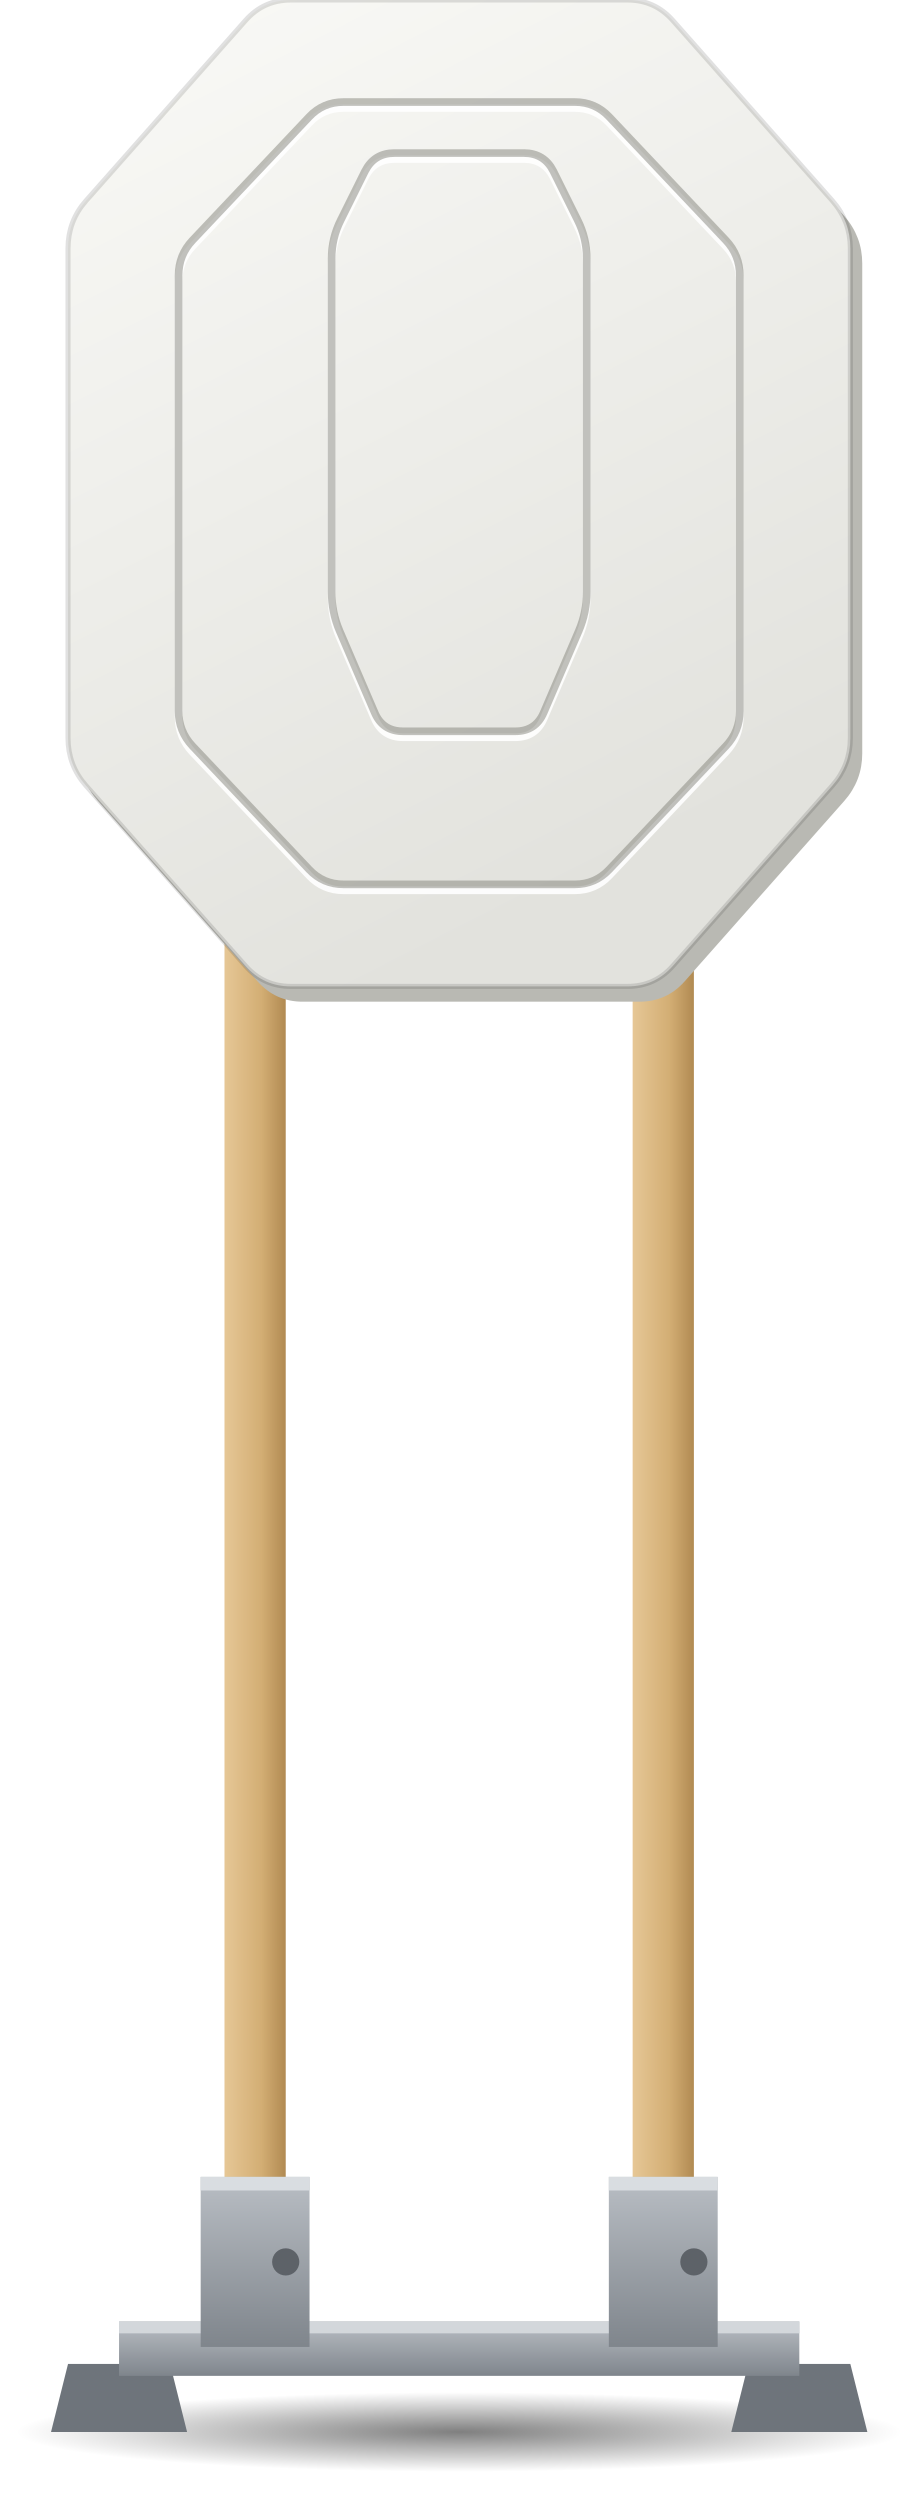
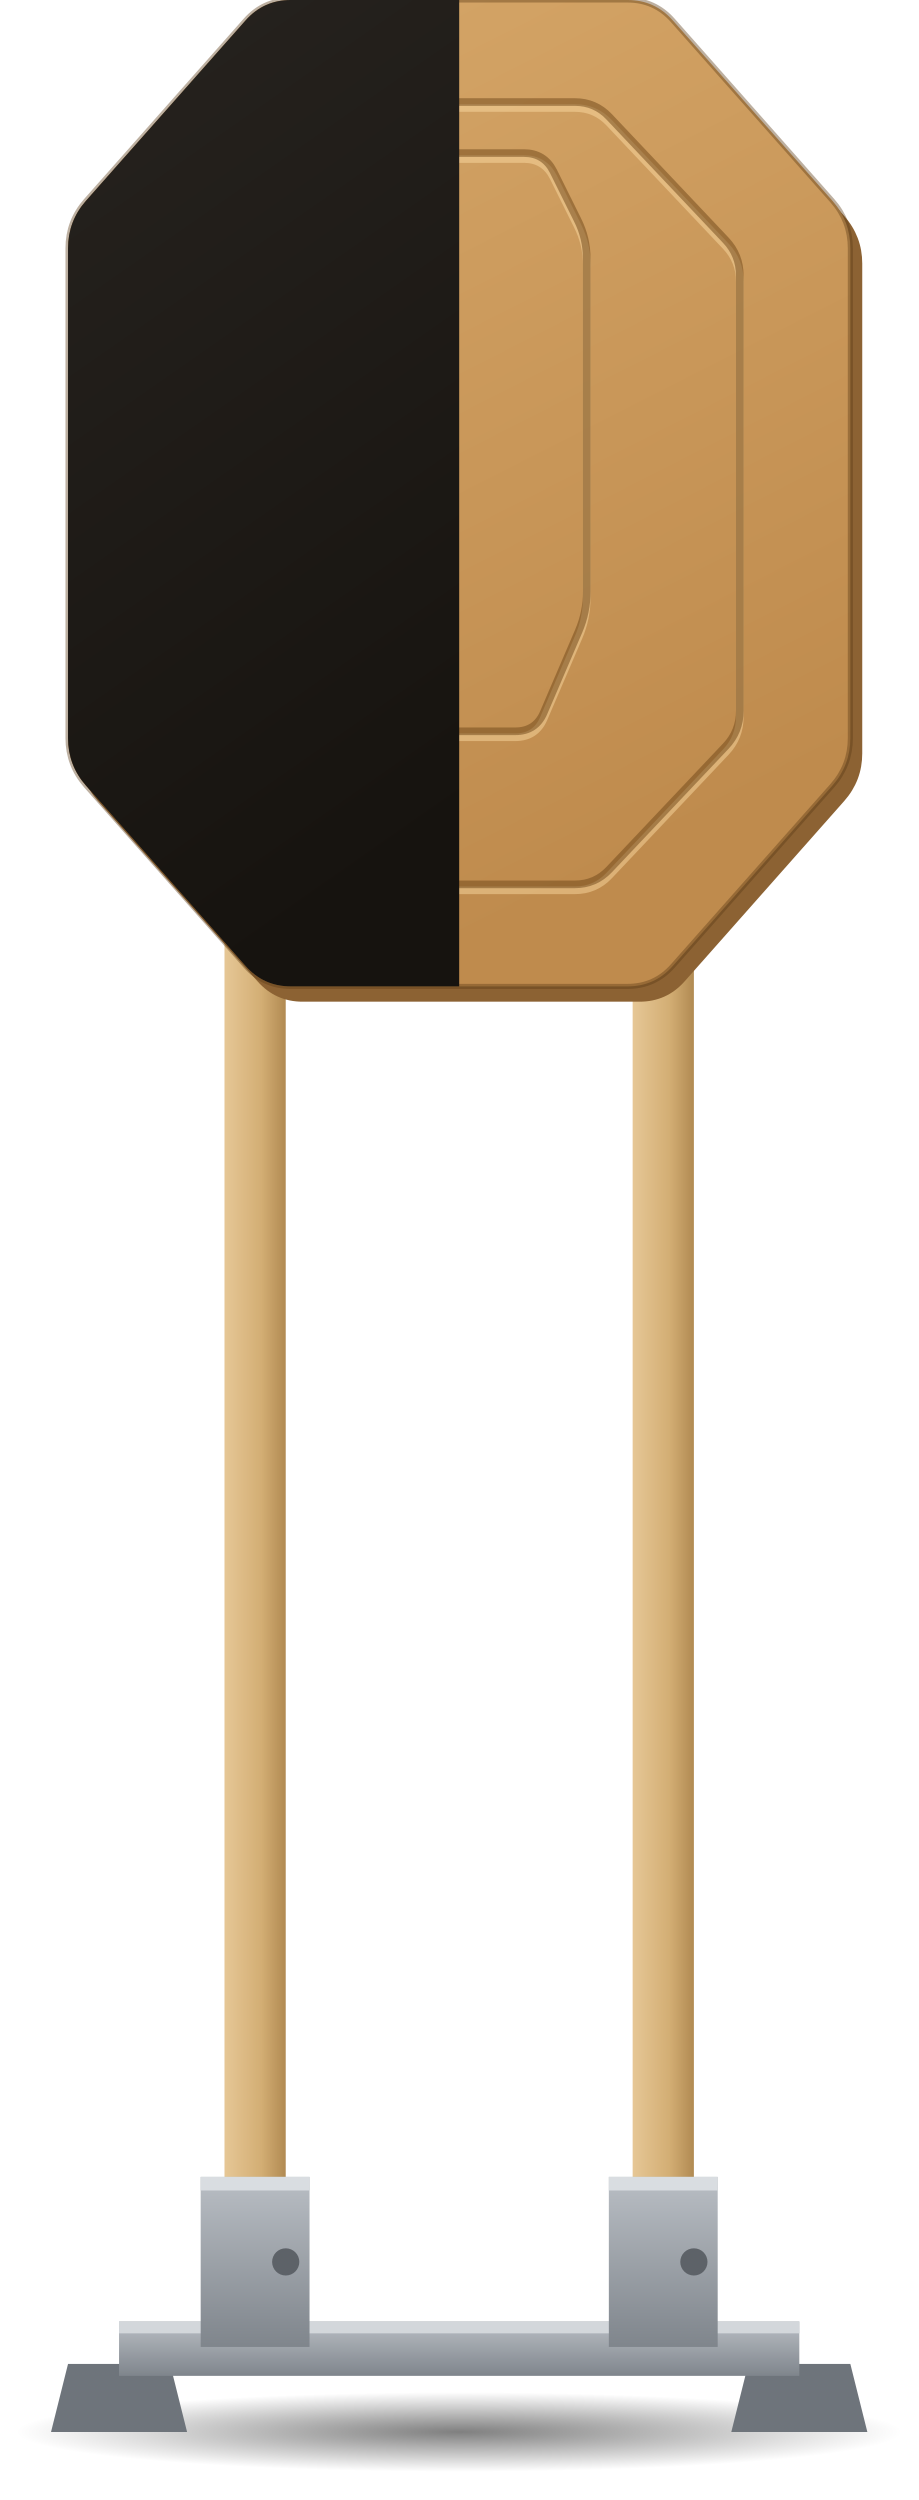
<svg xmlns="http://www.w3.org/2000/svg" viewBox="-27 0 54 147" width="324" height="882">
  <defs>
    <radialGradient id="shadow">
      <stop offset="0" stop-color="#000" stop-opacity="0.5" />
      <stop offset="1" stop-color="#000" stop-opacity="0" />
    </radialGradient>
    <linearGradient id="wood" x1="0" x2="1">
      <stop offset="0" stop-color="#DCAB68" />
      <stop offset="0.55" stop-color="#C4934F" />
      <stop offset="1" stop-color="#9E7238" />
    </linearGradient>
    <linearGradient id="card" x1="0" y1="0" x2="0.4" y2="1">
      <stop offset="0" stop-color="#D7A86A" />
      <stop offset="1" stop-color="#BF8B4D" />
    </linearGradient>
    <linearGradient id="ns" x1="0" y1="0" x2="0.4" y2="1">
      <stop offset="0" stop-color="#FAFAF7" />
      <stop offset="1" stop-color="#E2E2DD" />
    </linearGradient>
    <linearGradient id="paint" x1="0" y1="0" x2="0.3" y2="1">
      <stop offset="0" stop-color="#2A2622" />
      <stop offset="1" stop-color="#16130F" />
    </linearGradient>
    <linearGradient id="metal" x1="0" y1="0" x2="0" y2="1">
      <stop offset="0" stop-color="#B9BEC4" />
      <stop offset="1" stop-color="#7F858C" />
    </linearGradient>
    <linearGradient id="rod" x1="0" x2="1">
      <stop offset="0" stop-color="#E6C796" />
      <stop offset="0.6" stop-color="#D3AE74" />
      <stop offset="1" stop-color="#B18A52" />
    </linearGradient>
  </defs>
  <ellipse cx="0" cy="143" rx="26" ry="2.34" fill="url(#shadow)" />
  <rect x="-13.8" y="38" width="3.6" height="93" fill="url(#rod)" />
  <rect x="10.2" y="38" width="3.6" height="93" fill="url(#rod)" />
  <path d="M-24 143L-16 143L-17 139L-23 139Z" fill="#6E747B" />
  <path d="M16 143L24 143L23 139L17 139Z" fill="#6E747B" />
  <rect x="-20" y="136.5" width="40" height="3.2" fill="url(#metal)" />
  <rect x="-20" y="136.5" width="40" height="0.7" fill="#D3D7DB" />
  <rect x="-15.2" y="128" width="6.4" height="10" fill="url(#metal)" />
  <rect x="-15.2" y="128" width="6.4" height="0.8" fill="#D9DDE1" />
  <circle cx="-10.2" cy="133" r="0.8" fill="#5D6268" />
  <rect x="8.8" y="128" width="6.4" height="10" fill="url(#metal)" />
  <rect x="8.8" y="128" width="6.4" height="0.8" fill="#D9DDE1" />
  <circle cx="13.8" cy="133" r="0.8" fill="#5D6268" />
-   <path d="M-12.56 56.8Q-11.5 58 -9.9 58L9.9 58Q11.5 58 12.56 56.8L21.94 46.2Q23 45 23 43.4L23 14.6Q23 13 21.94 11.8L12.56 1.2Q11.5 0 9.9 0L-9.9 0Q-11.5 0 -12.56 1.2L-21.94 11.8Q-23 13 -23 14.6L-23 43.4Q-23 45 -21.94 46.2Z" fill="#B9B9B3" transform="translate(0.7 0.9)" />
-   <path d="M-12.56 56.8Q-11.5 58 -9.9 58L9.9 58Q11.5 58 12.56 56.8L21.94 46.2Q23 45 23 43.4L23 14.6Q23 13 21.94 11.8L12.56 1.2Q11.5 0 9.9 0L-9.9 0Q-11.5 0 -12.56 1.2L-21.94 11.8Q-23 13 -23 14.6L-23 43.4Q-23 45 -21.94 46.2Z" fill="url(#ns)" stroke="rgba(0,0,0,0.12)" stroke-width="0.3" />
-   <g fill="none" stroke="rgba(255,255,255,0.9)" stroke-width="0.45" transform="translate(0 0.35)">
+   <path d="M-12.56 56.8Q-11.5 58 -9.9 58L9.9 58Q11.5 58 12.56 56.8L21.94 46.2Q23 45 23 43.4L23 14.6Q23 13 21.94 11.8L12.56 1.2Q11.5 0 9.9 0L-9.9 0Q-11.5 0 -12.56 1.2L-21.94 11.8Q-23 13 -23 14.6L-23 43.4Q-23 45 -21.94 46.2Z" fill="#8C6233" transform="translate(0.7 0.9)" />
+   <path d="M-12.56 56.8Q-11.5 58 -9.9 58L9.9 58Q11.5 58 12.56 56.8L21.94 46.2Q23 45 23 43.4L23 14.6Q23 13 21.94 11.8L12.56 1.2Q11.5 0 9.9 0L-9.9 0Q-11.5 0 -12.56 1.2L-21.94 11.8Q-23 13 -23 14.6L-23 43.4Q-23 45 -21.94 46.2Z" fill="url(#card)" stroke="rgba(90,58,22,0.4)" stroke-width="0.3" />
+   <g fill="none" stroke="rgba(255,225,170,0.45)" stroke-width="0.45" transform="translate(0 0.35)">
    <path d="M-8.82 51.13Q-8 52 -6.8 52L6.8 52Q8 52 8.82 51.13L15.68 43.87Q16.5 43 16.5 41.8L16.5 16.2Q16.5 15 15.68 14.13L8.82 6.87Q8 6 6.8 6L-6.8 6Q-8 6 -8.82 6.87L-15.68 14.13Q-16.5 15 -16.5 16.2L-16.5 41.8Q-16.5 43 -15.68 43.87Z" />
    <path d="M-4.97 41.9Q-4.5 43 -3.3 43L3.3 43Q4.5 43 4.97 41.9L7.03 37.1Q7.5 36 7.5 34.8L7.5 15.2Q7.5 14 6.96 12.93L5.54 10.07Q5 9 3.8 9L-3.8 9Q-5 9 -5.54 10.07L-6.96 12.93Q-7.5 14 -7.5 15.2L-7.5 34.8Q-7.5 36 -7.03 37.1Z" />
  </g>
-   <g fill="none" stroke="rgba(120,120,112,0.45)" stroke-width="0.45" transform="translate(0 0)">
+   <g fill="none" stroke="rgba(110,70,25,0.5)" stroke-width="0.45" transform="translate(0 0)">
    <path d="M-8.82 51.13Q-8 52 -6.8 52L6.8 52Q8 52 8.82 51.13L15.68 43.87Q16.5 43 16.5 41.8L16.5 16.2Q16.5 15 15.68 14.13L8.82 6.87Q8 6 6.8 6L-6.8 6Q-8 6 -8.82 6.87L-15.68 14.13Q-16.5 15 -16.5 16.2L-16.5 41.8Q-16.5 43 -15.68 43.87Z" />
    <path d="M-4.97 41.9Q-4.5 43 -3.3 43L3.3 43Q4.5 43 4.97 41.9L7.03 37.1Q7.5 36 7.5 34.8L7.5 15.2Q7.5 14 6.96 12.93L5.54 10.07Q5 9 3.8 9L-3.8 9Q-5 9 -5.54 10.07L-6.96 12.93Q-7.5 14 -7.5 15.2L-7.5 34.8Q-7.5 36 -7.03 37.1Z" />
  </g>
+   <clipPath id="hc1">
+     <path d="M-12.56 56.8Q-11.5 58 -9.9 58L9.9 58Q11.5 58 12.56 56.8L21.94 46.2Q23 45 23 43.4L23 14.6Q23 13 21.94 11.8L12.56 1.2Q11.5 0 9.9 0L-9.9 0Q-11.5 0 -12.56 1.2L-21.94 11.8Q-23 13 -23 14.6L-23 43.4Q-23 45 -21.94 46.2Z" />
+   </clipPath>
+   <g clip-path="url(#hc1)">
+     <path d="M-30 63L0 63L0 -7L-30 -7Z" fill="url(#paint)" />
+   </g>
</svg>
